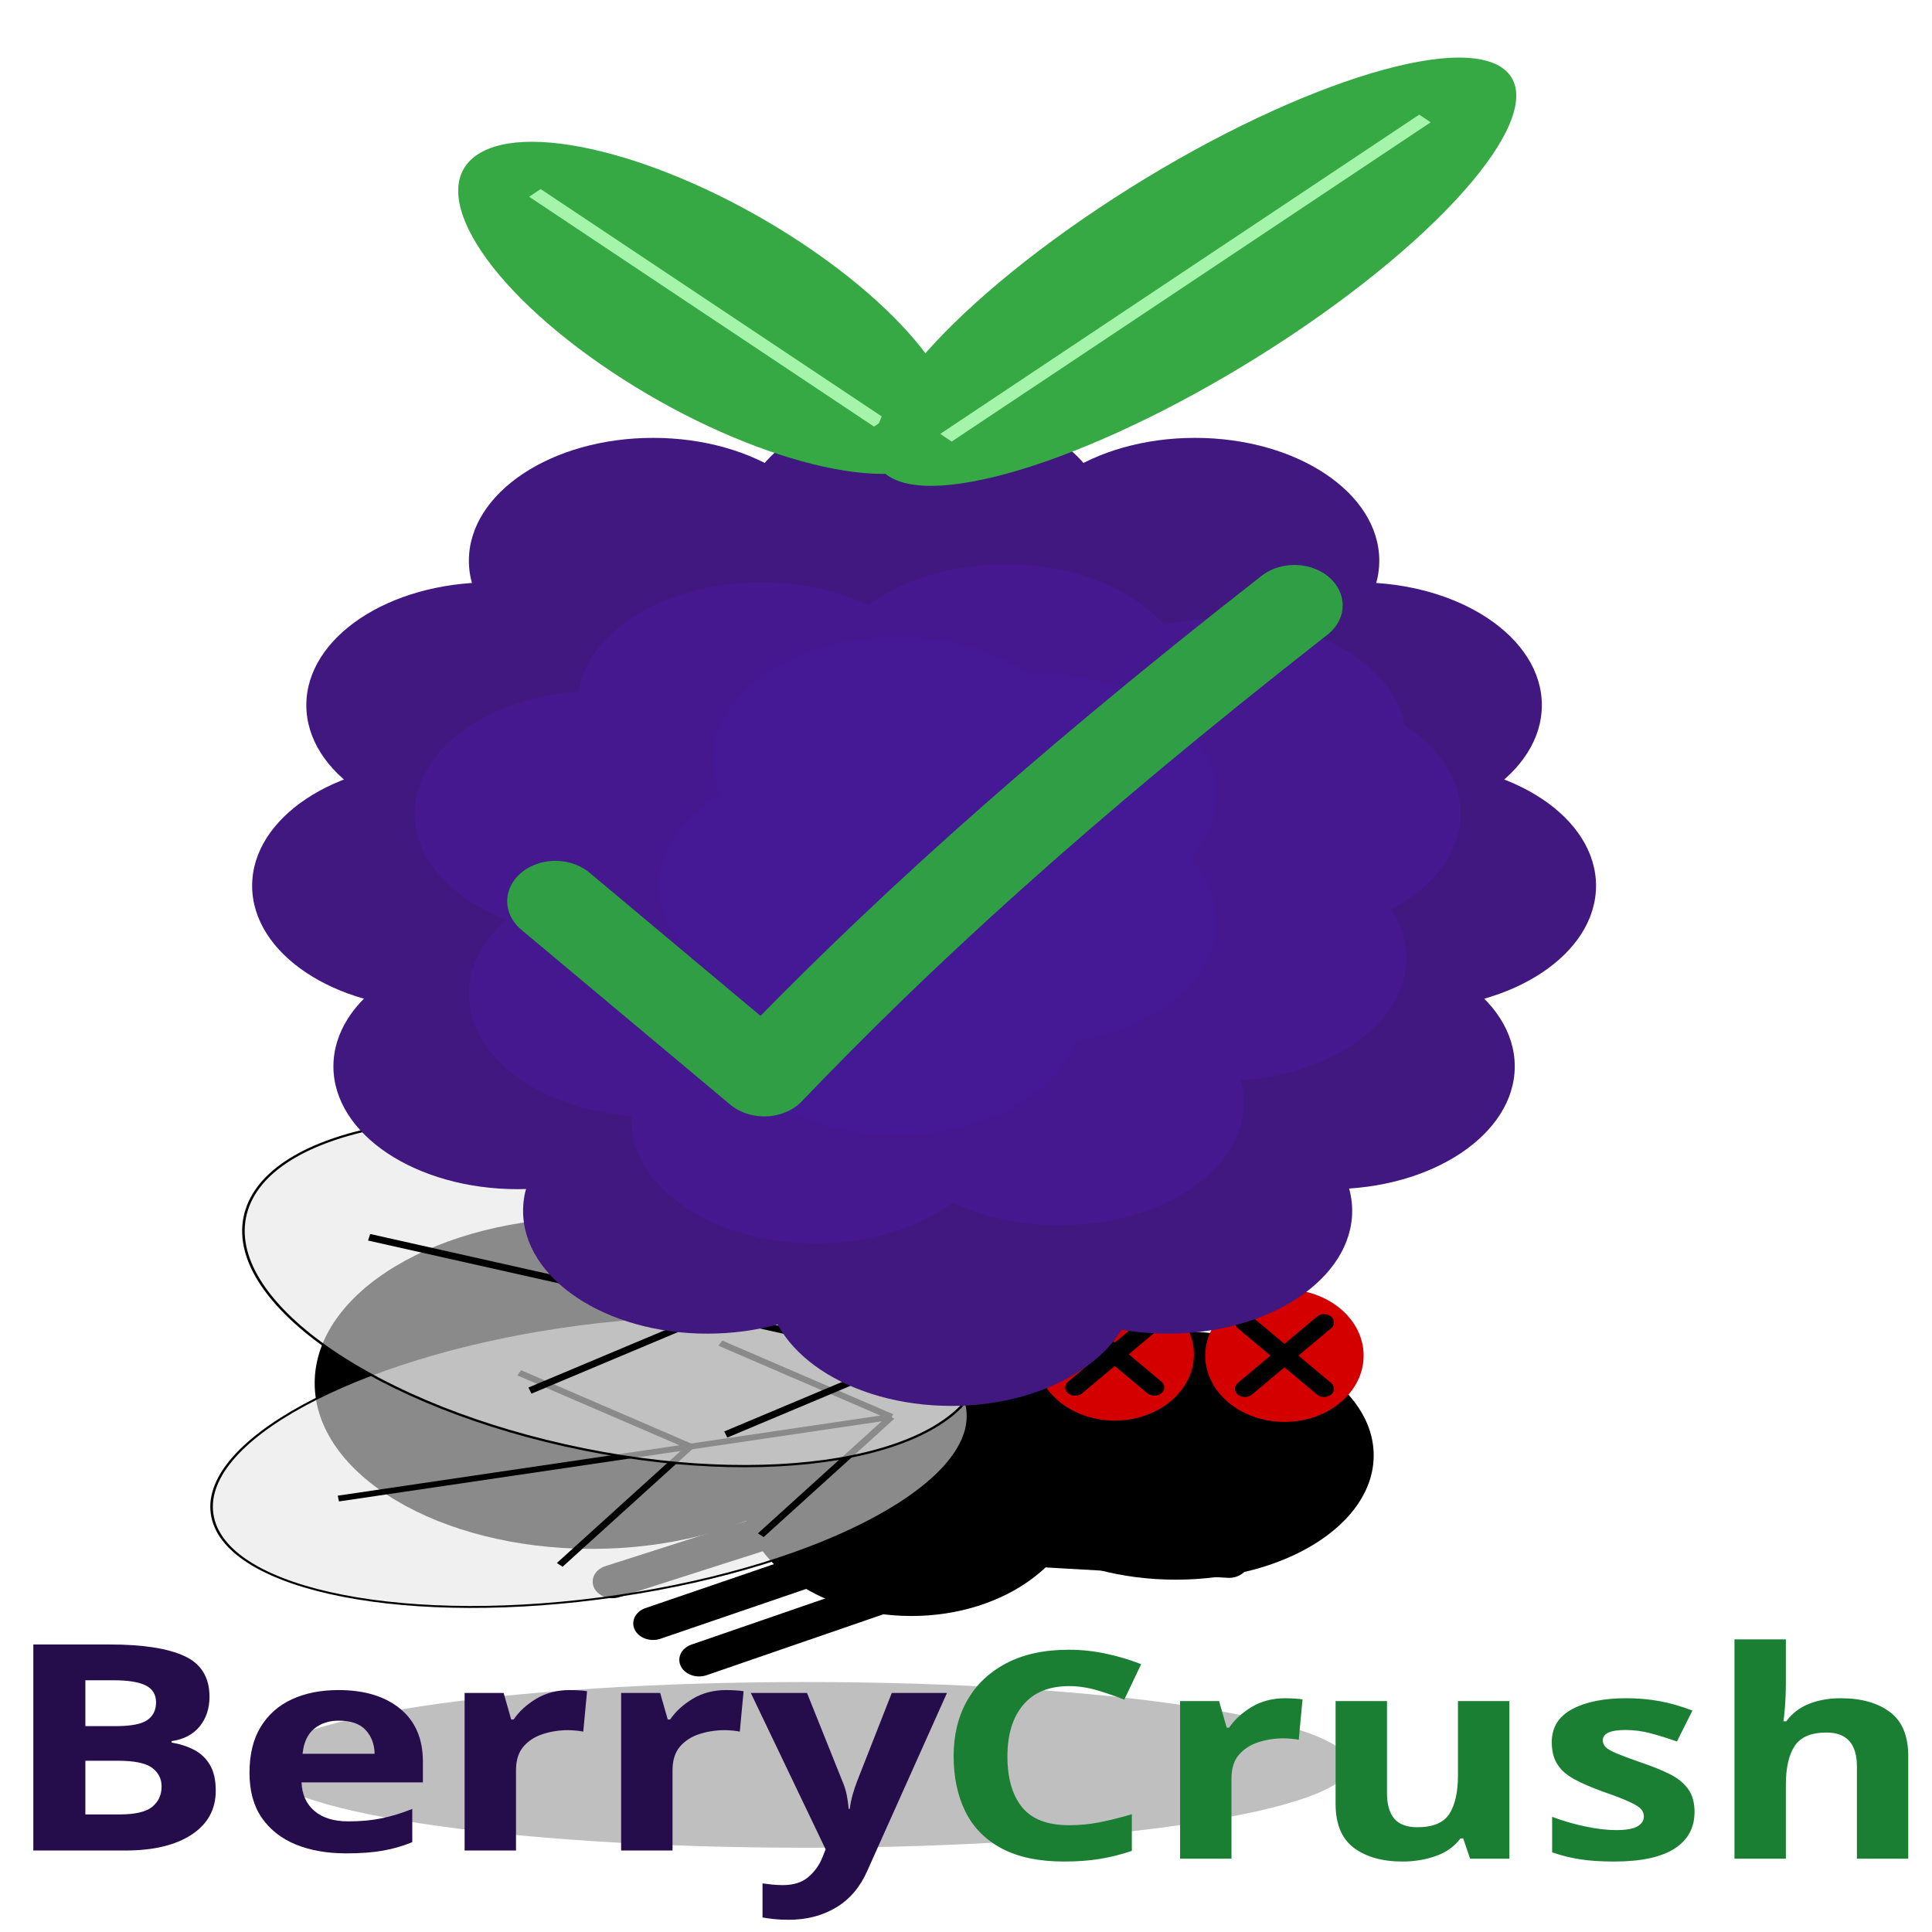
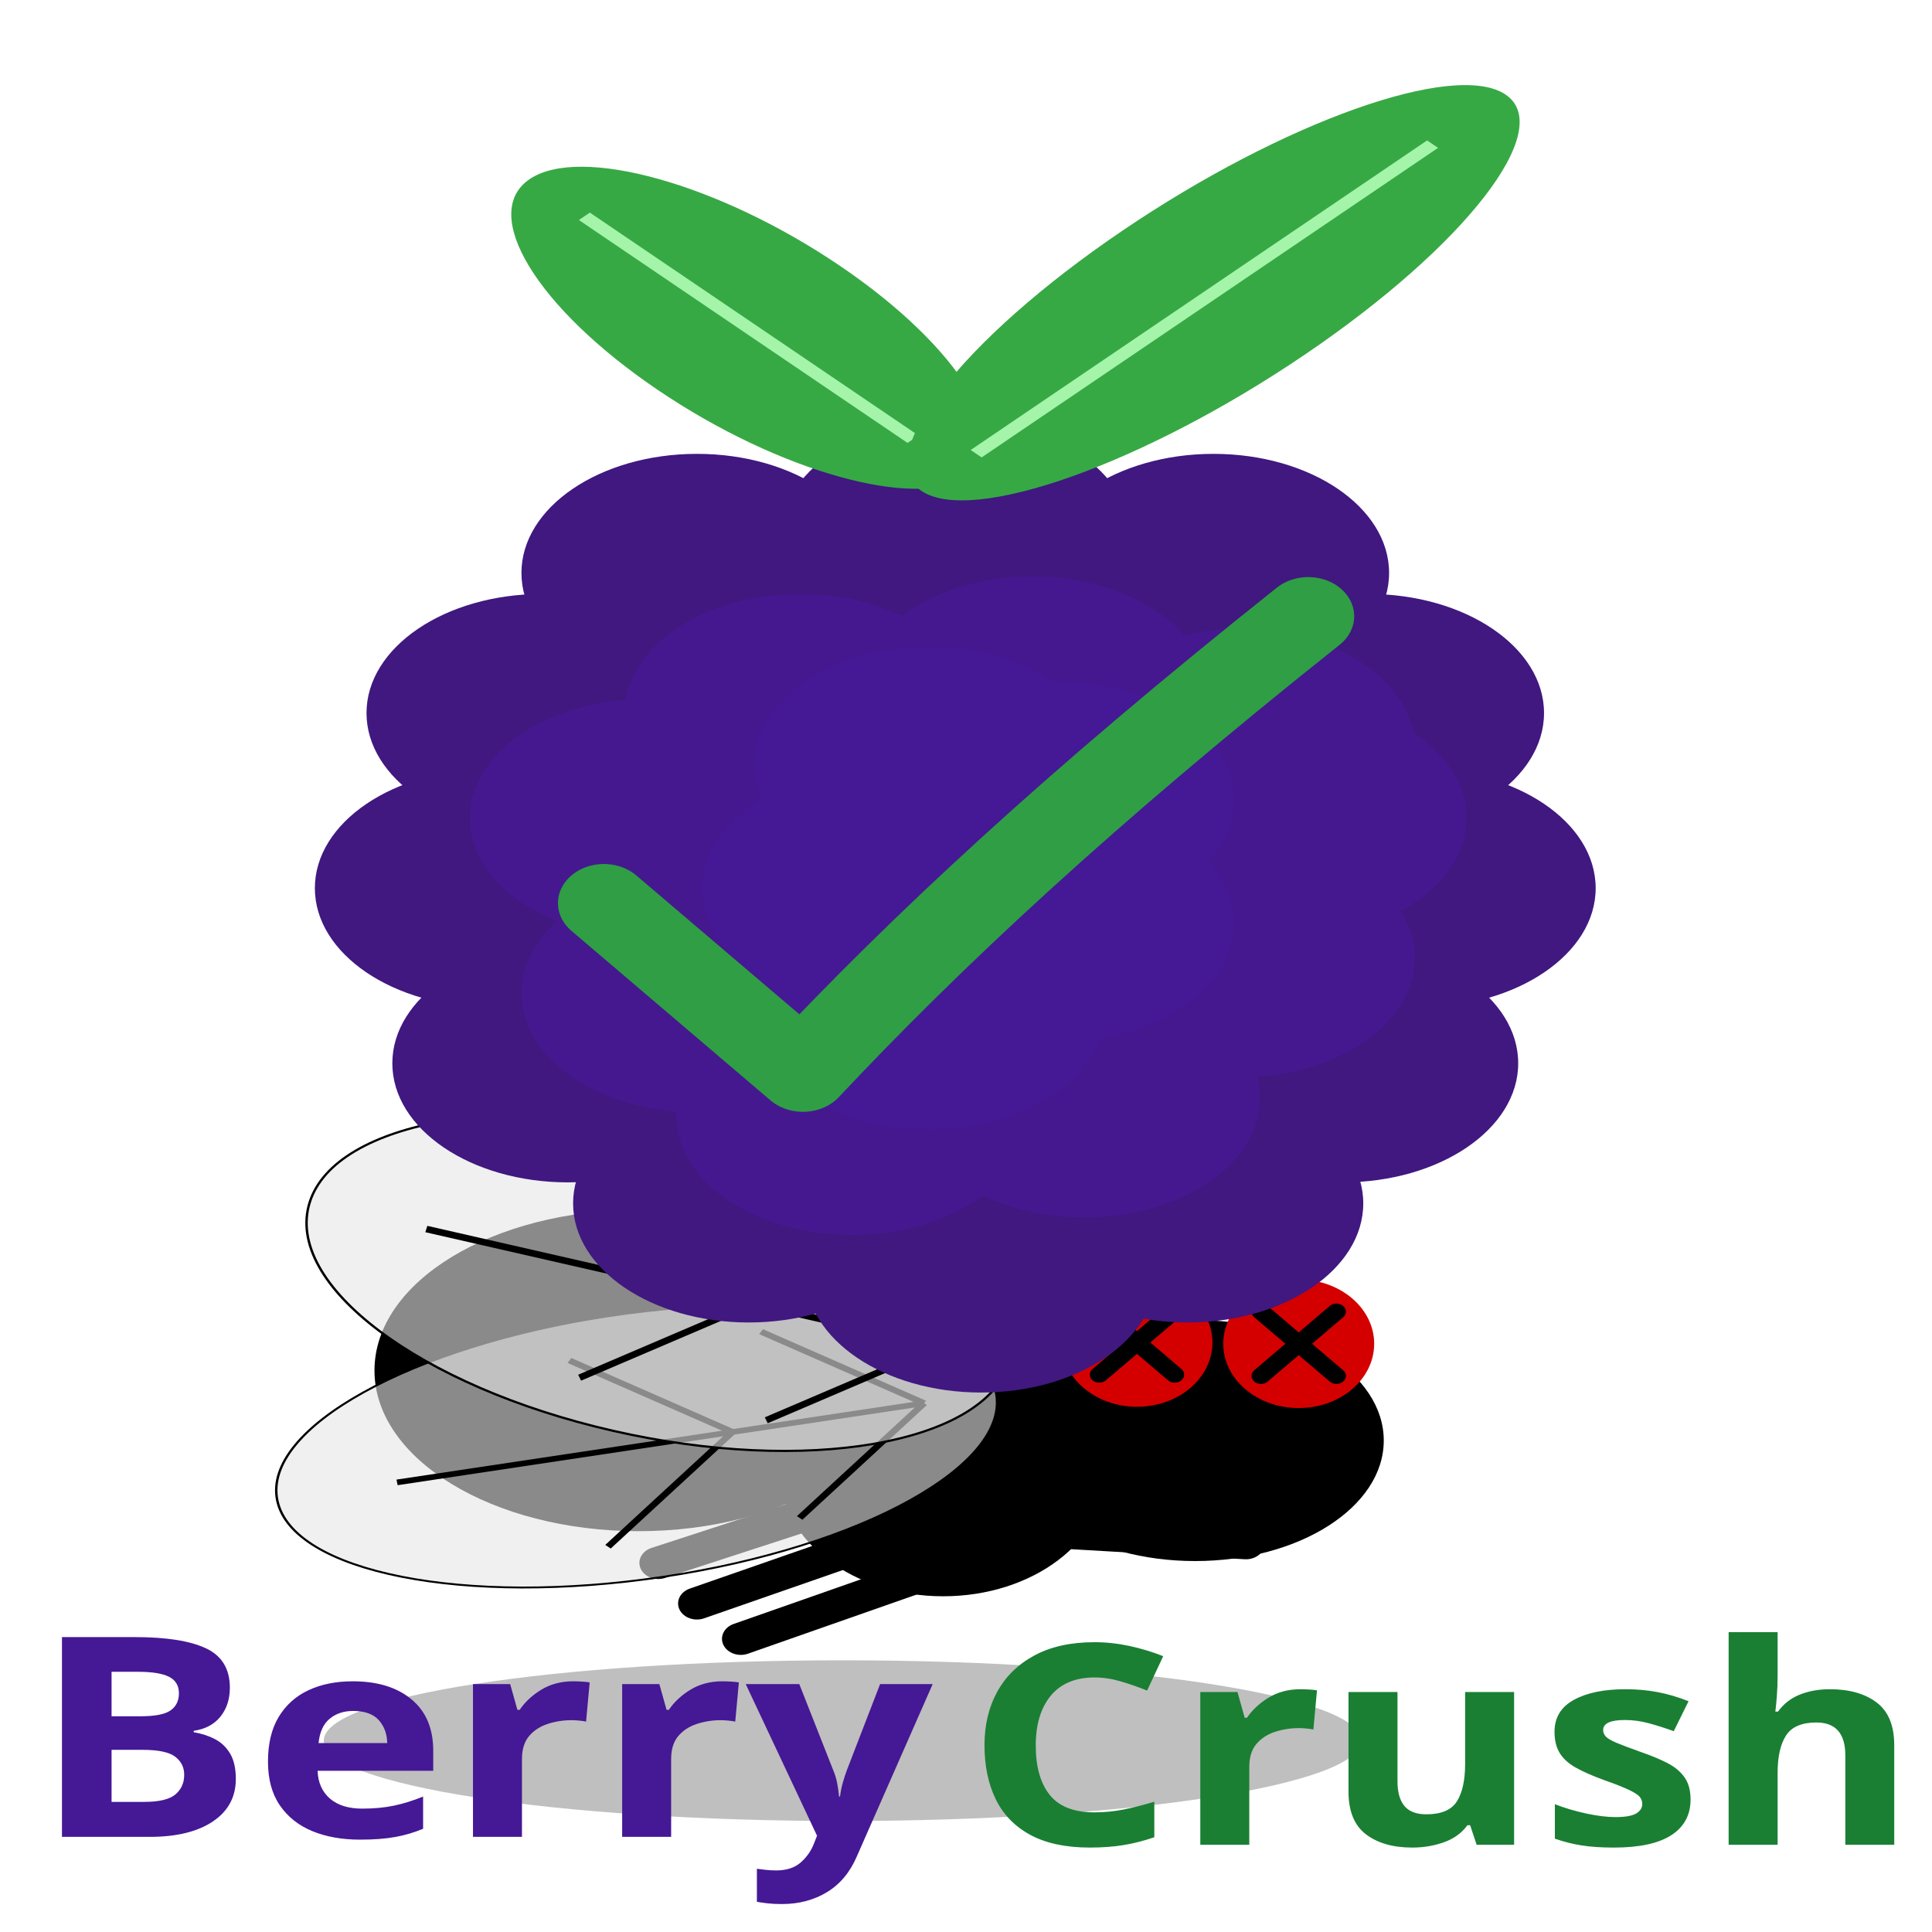
<svg xmlns="http://www.w3.org/2000/svg" version="1.1" width="256" height="256" viewBox="0 0 256 256" xml:space="preserve">
-   <defs>
-   </defs>
-   <g transform="matrix(0.7223 0 0 0.71 128 128.1327)">
+   <g transform="matrix(0.9568 0 0 0.9735 129 129)">
    <g style="">
-       <g transform="matrix(1.8158 0 0 1.5463 -33.9806 90.8188)">
-         <g style="">
-           <g transform="matrix(1 0 0 1 2.5339 37.5656)">
-             <ellipse style="stroke: none; stroke-width: 1; stroke-dasharray: none; stroke-linecap: butt; stroke-dashoffset: 0; stroke-linejoin: miter; stroke-miterlimit: 4; fill: rgb(0,0,0); fill-opacity: 0.25; fill-rule: nonzero; opacity: 1;" cx="0" cy="0" rx="55" ry="10" />
-           </g>
-           <g transform="matrix(1 0 0 1 -19.0881 -8.5054)">
-             <ellipse style="stroke: none; stroke-width: 1; stroke-dasharray: none; stroke-linecap: butt; stroke-dashoffset: 0; stroke-linejoin: miter; stroke-miterlimit: 4; fill: rgb(0,0,0); fill-rule: nonzero; opacity: 1;" cx="0" cy="0" rx="28" ry="20" />
-           </g>
-           <g transform="matrix(1 0 0 1 13.1989 4.1986)">
-             <ellipse style="stroke: none; stroke-width: 1; stroke-dasharray: none; stroke-linecap: butt; stroke-dashoffset: 0; stroke-linejoin: miter; stroke-miterlimit: 4; fill: rgb(0,0,0); fill-rule: nonzero; opacity: 1;" cx="0" cy="0" rx="17.26" ry="15.397" />
-           </g>
-           <g transform="matrix(1 0 0 1 39.9019 0.2116)">
-             <ellipse style="stroke: none; stroke-width: 1; stroke-dasharray: none; stroke-linecap: butt; stroke-dashoffset: 0; stroke-linejoin: miter; stroke-miterlimit: 4; fill: rgb(0,0,0); fill-rule: nonzero; opacity: 1;" cx="0" cy="0" rx="20" ry="15" />
-           </g>
-           <g transform="matrix(1 0 0 1 33.7416 -11.9899)">
-             <circle style="stroke: none; stroke-width: 1; stroke-dasharray: none; stroke-linecap: butt; stroke-dashoffset: 0; stroke-linejoin: miter; stroke-miterlimit: 4; fill: rgb(212,0,0); fill-rule: nonzero; opacity: 1;" cx="0" cy="0" r="8" />
-           </g>
-           <g transform="matrix(1 0 0 1 33.7416 -11.9899)">
-             <line style="stroke: rgb(0,0,0); stroke-width: 2; stroke-dasharray: none; stroke-linecap: round; stroke-dashoffset: 0; stroke-linejoin: miter; stroke-miterlimit: 4; fill: rgb(0,0,0); fill-rule: nonzero; opacity: 1;" x1="-4" y1="-4" x2="4" y2="4" />
-           </g>
-           <g transform="matrix(1 0 0 1 33.7416 -11.9899)">
-             <line style="stroke: rgb(0,0,0); stroke-width: 2; stroke-dasharray: none; stroke-linecap: round; stroke-dashoffset: 0; stroke-linejoin: miter; stroke-miterlimit: 4; fill: rgb(0,0,0); fill-rule: nonzero; opacity: 1;" x1="4" y1="-4" x2="-4" y2="4" />
-           </g>
-           <g transform="matrix(1 0 0 1 50.8856 -11.8322)">
-             <circle style="stroke: none; stroke-width: 1; stroke-dasharray: none; stroke-linecap: butt; stroke-dashoffset: 0; stroke-linejoin: miter; stroke-miterlimit: 4; fill: rgb(212,0,0); fill-rule: nonzero; opacity: 1;" cx="0" cy="0" r="8" />
-           </g>
-           <g transform="matrix(1 0 0 1 50.8856 -11.8322)">
-             <line style="stroke: rgb(0,0,0); stroke-width: 2; stroke-dasharray: none; stroke-linecap: round; stroke-dashoffset: 0; stroke-linejoin: miter; stroke-miterlimit: 4; fill: rgb(0,0,0); fill-rule: nonzero; opacity: 1;" x1="-4" y1="-4" x2="4" y2="4" />
-           </g>
-           <g transform="matrix(1 0 0 1 50.8856 -11.8322)">
-             <line style="stroke: rgb(0,0,0); stroke-width: 2; stroke-dasharray: none; stroke-linecap: round; stroke-dashoffset: 0; stroke-linejoin: miter; stroke-miterlimit: 4; fill: rgb(0,0,0); fill-rule: nonzero; opacity: 1;" x1="4" y1="-4" x2="-4" y2="4" />
-           </g>
-           <g transform="matrix(1 0 0 1 32.3114 6.4131)">
-             <line style="stroke: rgb(0,0,0); stroke-width: 4; stroke-dasharray: none; stroke-linecap: round; stroke-dashoffset: 0; stroke-linejoin: miter; stroke-miterlimit: 4; fill: rgb(0,0,0); fill-rule: nonzero; opacity: 1;" x1="12.846" y1="0.871" x2="-12.846" y2="-0.871" />
-           </g>
-           <g transform="matrix(1 0 0 1 35.1569 0.7611)">
-             <line style="stroke: rgb(0,0,0); stroke-width: 4; stroke-dasharray: none; stroke-linecap: round; stroke-dashoffset: 0; stroke-linejoin: miter; stroke-miterlimit: 4; fill: rgb(0,0,0); fill-rule: nonzero; opacity: 1;" x1="-8.41" y1="-0.4" x2="8.41" y2="0.4" />
-           </g>
-           <g transform="matrix(1 0 0 1 -9.4471 12.5556)">
-             <line style="stroke: rgb(0,0,0); stroke-width: 4; stroke-dasharray: none; stroke-linecap: round; stroke-dashoffset: 0; stroke-linejoin: miter; stroke-miterlimit: 4; fill: rgb(0,0,0); fill-rule: nonzero; opacity: 1;" x1="-7.557" y1="2.889" x2="7.557" y2="-2.889" />
-           </g>
-           <g transform="matrix(1 0 0 1 -3.5216 16.6551)">
-             <line style="stroke: rgb(0,0,0); stroke-width: 4; stroke-dasharray: none; stroke-linecap: round; stroke-dashoffset: 0; stroke-linejoin: miter; stroke-miterlimit: 4; fill: rgb(0,0,0); fill-rule: nonzero; opacity: 1;" x1="-9.382" y1="3.834" x2="9.382" y2="-3.834" />
-           </g>
-           <g transform="matrix(1 0 0 1 1.3279 20.9461)">
-             <line style="stroke: rgb(0,0,0); stroke-width: 4; stroke-dasharray: none; stroke-linecap: round; stroke-dashoffset: 0; stroke-linejoin: miter; stroke-miterlimit: 4; fill: rgb(0,0,0); fill-rule: nonzero; opacity: 1;" x1="-9.578" y1="3.944" x2="9.578" y2="-3.944" />
-           </g>
-           <g transform="matrix(1 0 0 1 35.7164 12.3401)">
-             <line style="stroke: rgb(0,0,0); stroke-width: 4; stroke-dasharray: none; stroke-linecap: round; stroke-dashoffset: 0; stroke-linejoin: miter; stroke-miterlimit: 4; fill: rgb(0,0,0); fill-rule: nonzero; opacity: 1;" x1="9.576" y1="0.652" x2="-9.576" y2="-0.652" />
-           </g>
-           <g transform="matrix(0.254 -0.0448 0.0409 0.2318 -19.2958 0.9383)">
-             <ellipse style="stroke: rgb(0,0,0); stroke-width: 1; stroke-dasharray: none; stroke-linecap: butt; stroke-dashoffset: 0; stroke-linejoin: miter; stroke-miterlimit: 4; fill: rgb(230,230,230); fill-opacity: 0.6; fill-rule: nonzero; opacity: 1;" cx="0" cy="0" rx="150" ry="70" />
-           </g>
-           <g transform="matrix(0.254 -0.0448 0.0409 0.2318 -16.7565 0.4931)">
-             <line style="stroke: rgb(0,0,0); stroke-width: 3; stroke-dasharray: none; stroke-linecap: butt; stroke-dashoffset: 0; stroke-linejoin: miter; stroke-miterlimit: 4; fill: rgb(0,0,0); fill-rule: nonzero; opacity: 1;" x1="-110" y1="0" x2="110" y2="0" />
-           </g>
-           <g transform="matrix(0.254 -0.0448 0.0409 0.2318 -15.7362 6.2889)">
-             <line style="stroke: rgb(0,0,0); stroke-width: 3; stroke-dasharray: none; stroke-linecap: butt; stroke-dashoffset: 0; stroke-linejoin: miter; stroke-miterlimit: 4; fill: rgb(0,0,0); fill-rule: nonzero; opacity: 1;" x1="-30" y1="25" x2="30" y2="-25" />
-           </g>
-           <g transform="matrix(0.254 -0.0448 0.0409 0.2318 4.5808 2.7065)">
-             <line style="stroke: rgb(0,0,0); stroke-width: 3; stroke-dasharray: none; stroke-linecap: butt; stroke-dashoffset: 0; stroke-linejoin: miter; stroke-miterlimit: 4; fill: rgb(0,0,0); fill-rule: nonzero; opacity: 1;" x1="-30" y1="25" x2="30" y2="-25" />
-           </g>
-           <g transform="matrix(0.254 -0.0448 0.0409 0.2318 2.5366 -8.8865)">
-             <line style="stroke: rgb(0,0,0); stroke-width: 3; stroke-dasharray: none; stroke-linecap: butt; stroke-dashoffset: 0; stroke-linejoin: miter; stroke-miterlimit: 4; fill: rgb(0,0,0); fill-rule: nonzero; opacity: 1;" x1="-30" y1="-25" x2="30" y2="25" />
-           </g>
-           <g transform="matrix(0.254 -0.0448 0.0409 0.2318 -17.7803 -5.304)">
-             <line style="stroke: rgb(0,0,0); stroke-width: 3; stroke-dasharray: none; stroke-linecap: butt; stroke-dashoffset: 0; stroke-linejoin: miter; stroke-miterlimit: 4; fill: rgb(0,0,0); fill-rule: nonzero; opacity: 1;" x1="-30" y1="-25" x2="30" y2="25" />
-           </g>
-           <g transform="matrix(0.2473 0.0663 -0.0707 0.264 -16.8596 -19.4826)">
-             <ellipse style="stroke: rgb(0,0,0); stroke-width: 1; stroke-dasharray: none; stroke-linecap: butt; stroke-dashoffset: 0; stroke-linejoin: miter; stroke-miterlimit: 4; fill: rgb(230,230,230); fill-opacity: 0.6; fill-rule: nonzero; opacity: 1;" cx="0" cy="0" rx="150" ry="70" />
-           </g>
-           <g transform="matrix(0.2473 0.0663 -0.0707 0.264 -14.3861 -18.8203)">
-             <line style="stroke: rgb(0,0,0); stroke-width: 3; stroke-dasharray: none; stroke-linecap: butt; stroke-dashoffset: 0; stroke-linejoin: miter; stroke-miterlimit: 4; fill: rgb(0,0,0); fill-rule: nonzero; opacity: 1;" x1="-110" y1="0" x2="110" y2="0" />
-           </g>
-           <g transform="matrix(0.2473 0.0663 -0.0707 0.264 -16.1535 -12.2203)">
-             <line style="stroke: rgb(0,0,0); stroke-width: 3; stroke-dasharray: none; stroke-linecap: butt; stroke-dashoffset: 0; stroke-linejoin: miter; stroke-miterlimit: 4; fill: rgb(0,0,0); fill-rule: nonzero; opacity: 1;" x1="-30" y1="25" x2="30" y2="-25" />
-           </g>
-           <g transform="matrix(0.2473 0.0663 -0.0707 0.264 3.6297 -6.9194)">
-             <line style="stroke: rgb(0,0,0); stroke-width: 3; stroke-dasharray: none; stroke-linecap: butt; stroke-dashoffset: 0; stroke-linejoin: miter; stroke-miterlimit: 4; fill: rgb(0,0,0); fill-rule: nonzero; opacity: 1;" x1="-30" y1="25" x2="30" y2="-25" />
-           </g>
-           <g transform="matrix(0.2473 0.0663 -0.0707 0.264 7.1664 -20.1184)">
-             <line style="stroke: rgb(0,0,0); stroke-width: 3; stroke-dasharray: none; stroke-linecap: butt; stroke-dashoffset: 0; stroke-linejoin: miter; stroke-miterlimit: 4; fill: rgb(0,0,0); fill-rule: nonzero; opacity: 1;" x1="-30" y1="-25" x2="30" y2="25" />
-           </g>
-           <g transform="matrix(0.2473 0.0663 -0.0707 0.264 -12.6168 -25.4194)">
-             <line style="stroke: rgb(0,0,0); stroke-width: 3; stroke-dasharray: none; stroke-linecap: butt; stroke-dashoffset: 0; stroke-linejoin: miter; stroke-miterlimit: 4; fill: rgb(0,0,0); fill-rule: nonzero; opacity: 1;" x1="-30" y1="-25" x2="30" y2="25" />
-           </g>
-         </g>
+       <g transform="matrix(1.3064 0 0 1.0936 -18.1369 104.4123)">
+         <ellipse style="stroke: none; stroke-width: 1; stroke-dasharray: none; stroke-linecap: butt; stroke-dashoffset: 0; stroke-linejoin: miter; stroke-miterlimit: 4; fill: rgb(0,0,0); fill-opacity: 0.25; fill-rule: nonzero; opacity: 1;" cx="0" cy="0" rx="55" ry="10" />
      </g>
-       <g transform="matrix(0.9941 0 0 0.6741 -7.4641 -49.0195)">
-         <g style="">
-           <g transform="matrix(1 0 0 1 -50.2267 -39.7733)">
-             <circle style="stroke: none; stroke-width: 1; stroke-dasharray: none; stroke-linecap: butt; stroke-dashoffset: 0; stroke-linejoin: miter; stroke-miterlimit: 4; fill: rgb(64,24,128); fill-rule: nonzero; opacity: 1;" cx="0" cy="0" r="34" />
-           </g>
-           <g transform="matrix(1 0 0 1 -0.2267 -49.7733)">
-             <circle style="stroke: none; stroke-width: 1; stroke-dasharray: none; stroke-linecap: butt; stroke-dashoffset: 0; stroke-linejoin: miter; stroke-miterlimit: 4; fill: rgb(64,24,128); fill-rule: nonzero; opacity: 1;" cx="0" cy="0" r="34" />
-           </g>
-           <g transform="matrix(1 0 0 1 49.7733 -39.7733)">
-             <circle style="stroke: none; stroke-width: 1; stroke-dasharray: none; stroke-linecap: butt; stroke-dashoffset: 0; stroke-linejoin: miter; stroke-miterlimit: 4; fill: rgb(64,24,128); fill-rule: nonzero; opacity: 1;" cx="0" cy="0" r="34" />
-           </g>
-           <g transform="matrix(1 0 0 1 -80.2267 0.2267)">
-             <circle style="stroke: none; stroke-width: 1; stroke-dasharray: none; stroke-linecap: butt; stroke-dashoffset: 0; stroke-linejoin: miter; stroke-miterlimit: 4; fill: rgb(64,24,128); fill-rule: nonzero; opacity: 1;" cx="0" cy="0" r="34" />
-           </g>
-           <g transform="matrix(1 0 0 1 -90.2267 50.2267)">
-             <circle style="stroke: none; stroke-width: 1; stroke-dasharray: none; stroke-linecap: butt; stroke-dashoffset: 0; stroke-linejoin: miter; stroke-miterlimit: 4; fill: rgb(64,24,128); fill-rule: nonzero; opacity: 1;" cx="0" cy="0" r="34" />
-           </g>
-           <g transform="matrix(1 0 0 1 -75.2267 100.2267)">
-             <circle style="stroke: none; stroke-width: 1; stroke-dasharray: none; stroke-linecap: butt; stroke-dashoffset: 0; stroke-linejoin: miter; stroke-miterlimit: 4; fill: rgb(64,24,128); fill-rule: nonzero; opacity: 1;" cx="0" cy="0" r="34" />
-           </g>
-           <g transform="matrix(1 0 0 1 -40.2267 140.2267)">
-             <circle style="stroke: none; stroke-width: 1; stroke-dasharray: none; stroke-linecap: butt; stroke-dashoffset: 0; stroke-linejoin: miter; stroke-miterlimit: 4; fill: rgb(64,24,128); fill-rule: nonzero; opacity: 1;" cx="0" cy="0" r="34" />
-           </g>
-           <g transform="matrix(1 0 0 1 4.7733 160.2267)">
-             <circle style="stroke: none; stroke-width: 1; stroke-dasharray: none; stroke-linecap: butt; stroke-dashoffset: 0; stroke-linejoin: miter; stroke-miterlimit: 4; fill: rgb(64,24,128); fill-rule: nonzero; opacity: 1;" cx="0" cy="0" r="34" />
-           </g>
-           <g transform="matrix(1 0 0 1 44.7733 140.2267)">
-             <circle style="stroke: none; stroke-width: 1; stroke-dasharray: none; stroke-linecap: butt; stroke-dashoffset: 0; stroke-linejoin: miter; stroke-miterlimit: 4; fill: rgb(64,24,128); fill-rule: nonzero; opacity: 1;" cx="0" cy="0" r="34" />
-           </g>
-           <g transform="matrix(1 0 0 1 74.7733 100.2267)">
-             <circle style="stroke: none; stroke-width: 1; stroke-dasharray: none; stroke-linecap: butt; stroke-dashoffset: 0; stroke-linejoin: miter; stroke-miterlimit: 4; fill: rgb(64,24,128); fill-rule: nonzero; opacity: 1;" cx="0" cy="0" r="34" />
-           </g>
-           <g transform="matrix(1 0 0 1 89.7733 50.2267)">
-             <circle style="stroke: none; stroke-width: 1; stroke-dasharray: none; stroke-linecap: butt; stroke-dashoffset: 0; stroke-linejoin: miter; stroke-miterlimit: 4; fill: rgb(64,24,128); fill-rule: nonzero; opacity: 1;" cx="0" cy="0" r="34" />
-           </g>
-           <g transform="matrix(1 0 0 1 79.7733 0.2267)">
-             <circle style="stroke: none; stroke-width: 1; stroke-dasharray: none; stroke-linecap: butt; stroke-dashoffset: 0; stroke-linejoin: miter; stroke-miterlimit: 4; fill: rgb(64,24,128); fill-rule: nonzero; opacity: 1;" cx="0" cy="0" r="34" />
-           </g>
-           <g transform="matrix(1 0 0 1 -30.2267 0.2267)">
-             <circle style="stroke: none; stroke-width: 1; stroke-dasharray: none; stroke-linecap: butt; stroke-dashoffset: 0; stroke-linejoin: miter; stroke-miterlimit: 4; fill: rgb(69,24,144); fill-rule: nonzero; opacity: 1;" cx="0" cy="0" r="34" />
-           </g>
-           <g transform="matrix(1 0 0 1 14.7733 -4.7733)">
-             <circle style="stroke: none; stroke-width: 1; stroke-dasharray: none; stroke-linecap: butt; stroke-dashoffset: 0; stroke-linejoin: miter; stroke-miterlimit: 4; fill: rgb(69,24,144); fill-rule: nonzero; opacity: 1;" cx="0" cy="0" r="34" />
-           </g>
-           <g transform="matrix(1 0 0 1 54.7733 10.2267)">
-             <circle style="stroke: none; stroke-width: 1; stroke-dasharray: none; stroke-linecap: butt; stroke-dashoffset: 0; stroke-linejoin: miter; stroke-miterlimit: 4; fill: rgb(69,24,144); fill-rule: nonzero; opacity: 1;" cx="0" cy="0" r="34" />
-           </g>
-           <g transform="matrix(1 0 0 1 -60.2267 30.2267)">
-             <circle style="stroke: none; stroke-width: 1; stroke-dasharray: none; stroke-linecap: butt; stroke-dashoffset: 0; stroke-linejoin: miter; stroke-miterlimit: 4; fill: rgb(69,24,144); fill-rule: nonzero; opacity: 1;" cx="0" cy="0" r="34" />
-           </g>
-           <g transform="matrix(1 0 0 1 -50.2267 80.2267)">
-             <circle style="stroke: none; stroke-width: 1; stroke-dasharray: none; stroke-linecap: butt; stroke-dashoffset: 0; stroke-linejoin: miter; stroke-miterlimit: 4; fill: rgb(69,24,144); fill-rule: nonzero; opacity: 1;" cx="0" cy="0" r="34" />
-           </g>
-           <g transform="matrix(1 0 0 1 -20.2267 115.2267)">
-             <circle style="stroke: none; stroke-width: 1; stroke-dasharray: none; stroke-linecap: butt; stroke-dashoffset: 0; stroke-linejoin: miter; stroke-miterlimit: 4; fill: rgb(69,24,144); fill-rule: nonzero; opacity: 1;" cx="0" cy="0" r="34" />
-           </g>
-           <g transform="matrix(1 0 0 1 24.7733 110.2267)">
-             <circle style="stroke: none; stroke-width: 1; stroke-dasharray: none; stroke-linecap: butt; stroke-dashoffset: 0; stroke-linejoin: miter; stroke-miterlimit: 4; fill: rgb(69,24,144); fill-rule: nonzero; opacity: 1;" cx="0" cy="0" r="34" />
-           </g>
-           <g transform="matrix(1 0 0 1 54.7733 70.2267)">
-             <circle style="stroke: none; stroke-width: 1; stroke-dasharray: none; stroke-linecap: butt; stroke-dashoffset: 0; stroke-linejoin: miter; stroke-miterlimit: 4; fill: rgb(69,24,144); fill-rule: nonzero; opacity: 1;" cx="0" cy="0" r="34" />
-           </g>
-           <g transform="matrix(1 0 0 1 64.7733 30.2267)">
-             <circle style="stroke: none; stroke-width: 1; stroke-dasharray: none; stroke-linecap: butt; stroke-dashoffset: 0; stroke-linejoin: miter; stroke-miterlimit: 4; fill: rgb(69,24,144); fill-rule: nonzero; opacity: 1;" cx="0" cy="0" r="34" />
-           </g>
-           <g transform="matrix(1 0 0 1 -15.2267 50.2267)">
-             <circle style="stroke: none; stroke-width: 1; stroke-dasharray: none; stroke-linecap: butt; stroke-dashoffset: 0; stroke-linejoin: miter; stroke-miterlimit: 4; fill: rgb(69,24,149); fill-rule: nonzero; opacity: 1;" cx="0" cy="0" r="34" />
-           </g>
-           <g transform="matrix(1 0 0 1 -5.2267 85.2267)">
-             <circle style="stroke: none; stroke-width: 1; stroke-dasharray: none; stroke-linecap: butt; stroke-dashoffset: 0; stroke-linejoin: miter; stroke-miterlimit: 4; fill: rgb(69,24,149); fill-rule: nonzero; opacity: 1;" cx="0" cy="0" r="34" />
-           </g>
-           <g transform="matrix(1 0 0 1 19.7733 60.2267)">
-             <circle style="stroke: none; stroke-width: 1; stroke-dasharray: none; stroke-linecap: butt; stroke-dashoffset: 0; stroke-linejoin: miter; stroke-miterlimit: 4; fill: rgb(69,24,149); fill-rule: nonzero; opacity: 1;" cx="0" cy="0" r="34" />
-           </g>
-           <g transform="matrix(1 0 0 1 19.7733 25.2267)">
-             <circle style="stroke: none; stroke-width: 1; stroke-dasharray: none; stroke-linecap: butt; stroke-dashoffset: 0; stroke-linejoin: miter; stroke-miterlimit: 4; fill: rgb(69,24,149); fill-rule: nonzero; opacity: 1;" cx="0" cy="0" r="34" />
-           </g>
-           <g transform="matrix(1 0 0 1 -5.2267 15.2267)">
-             <circle style="stroke: none; stroke-width: 1; stroke-dasharray: none; stroke-linecap: butt; stroke-dashoffset: 0; stroke-linejoin: miter; stroke-miterlimit: 4; fill: rgb(69,24,149); fill-rule: nonzero; opacity: 1;" cx="0" cy="0" r="34" />
-           </g>
-           <g transform="matrix(0.7071 0.7071 -0.7071 0.7071 -40.2267 -109.7733)">
-             <ellipse style="stroke: none; stroke-width: 1; stroke-dasharray: none; stroke-linecap: butt; stroke-dashoffset: 0; stroke-linejoin: miter; stroke-miterlimit: 4; fill: rgb(55,169,68); fill-rule: nonzero; opacity: 1;" cx="0" cy="0" rx="60" ry="25" />
-           </g>
-           <g transform="matrix(0.7071 0.7071 -0.7071 0.7071 -40.2267 -109.7734)">
-             <line style="stroke: rgb(164,244,170); stroke-width: 3; stroke-dasharray: none; stroke-linecap: butt; stroke-dashoffset: 0; stroke-linejoin: miter; stroke-miterlimit: 4; fill: rgb(0,0,0); fill-rule: nonzero; opacity: 1;" x1="-45" y1="0" x2="45" y2="0" />
-           </g>
-           <g transform="matrix(0.7071 -0.7071 0.7071 0.7071 49.7733 -119.7734)">
-             <ellipse style="stroke: none; stroke-width: 1; stroke-dasharray: none; stroke-linecap: butt; stroke-dashoffset: 0; stroke-linejoin: miter; stroke-miterlimit: 4; fill: rgb(55,169,68); fill-rule: nonzero; opacity: 1;" cx="0" cy="0" rx="80" ry="25" />
-           </g>
-           <g transform="matrix(0.7071 -0.7071 0.7071 0.7071 48.0056 -118.0056)">
-             <line style="stroke: rgb(164,244,170); stroke-width: 3; stroke-dasharray: none; stroke-linecap: butt; stroke-dashoffset: 0; stroke-linejoin: miter; stroke-miterlimit: 4; fill: rgb(0,0,0); fill-rule: nonzero; opacity: 1;" x1="-62.5" y1="0" x2="62.5" y2="0" />
-           </g>
-         </g>
+       <g transform="matrix(1.3064 0 0 1.0936 -46.3845 54.0298)">
+         <ellipse style="stroke: none; stroke-width: 1; stroke-dasharray: none; stroke-linecap: butt; stroke-dashoffset: 0; stroke-linejoin: miter; stroke-miterlimit: 4; fill: rgb(0,0,0); fill-rule: nonzero; opacity: 1;" cx="0" cy="0" rx="28" ry="20" />
      </g>
-       <g transform="matrix(0.8547 0 0 0.7278 -94.1635 147.9661)" style="">
-         <text xml:space="preserve" font-family="sans-serif" font-size="74" font-style="normal" font-weight="bold" style="stroke: none; stroke-width: 1; stroke-dasharray: none; stroke-linecap: butt; stroke-dashoffset: 0; stroke-linejoin: miter; stroke-miterlimit: 4; fill: rgb(37,12,75); fill-rule: nonzero; opacity: 1; white-space: pre;">
+       <g transform="matrix(1.3064 0 0 1.0936 -4.2039 67.9227)">
+         <ellipse style="stroke: none; stroke-width: 1; stroke-dasharray: none; stroke-linecap: butt; stroke-dashoffset: 0; stroke-linejoin: miter; stroke-miterlimit: 4; fill: rgb(0,0,0); fill-rule: nonzero; opacity: 1;" cx="0" cy="0" rx="17.26" ry="15.397" />
+       </g>
+       <g transform="matrix(1.3064 0 0 1.0936 30.6817 63.5625)">
+         <ellipse style="stroke: none; stroke-width: 1; stroke-dasharray: none; stroke-linecap: butt; stroke-dashoffset: 0; stroke-linejoin: miter; stroke-miterlimit: 4; fill: rgb(0,0,0); fill-rule: nonzero; opacity: 1;" cx="0" cy="0" rx="20" ry="15" />
+       </g>
+       <g transform="matrix(1.3064 0 0 1.0936 22.6337 50.2192)">
+         <circle style="stroke: none; stroke-width: 1; stroke-dasharray: none; stroke-linecap: butt; stroke-dashoffset: 0; stroke-linejoin: miter; stroke-miterlimit: 4; fill: rgb(212,0,0); fill-rule: nonzero; opacity: 1;" cx="0" cy="0" r="8" />
+       </g>
+       <g transform="matrix(1.3064 0 0 1.0936 22.6337 50.2192)">
+         <line style="stroke: rgb(0,0,0); stroke-width: 2; stroke-dasharray: none; stroke-linecap: round; stroke-dashoffset: 0; stroke-linejoin: miter; stroke-miterlimit: 4; fill: rgb(0,0,0); fill-rule: nonzero; opacity: 1;" x1="-4" y1="-4" x2="4" y2="4" />
+       </g>
+       <g transform="matrix(1.3064 0 0 1.0936 22.6337 50.2192)">
+         <line style="stroke: rgb(0,0,0); stroke-width: 2; stroke-dasharray: none; stroke-linecap: round; stroke-dashoffset: 0; stroke-linejoin: miter; stroke-miterlimit: 4; fill: rgb(0,0,0); fill-rule: nonzero; opacity: 1;" x1="4" y1="-4" x2="-4" y2="4" />
+       </g>
+       <g transform="matrix(1.3064 0 0 1.0936 45.0311 50.3916)">
+         <circle style="stroke: none; stroke-width: 1; stroke-dasharray: none; stroke-linecap: butt; stroke-dashoffset: 0; stroke-linejoin: miter; stroke-miterlimit: 4; fill: rgb(212,0,0); fill-rule: nonzero; opacity: 1;" cx="0" cy="0" r="8" />
+       </g>
+       <g transform="matrix(1.3064 0 0 1.0936 45.0311 50.3916)">
+         <line style="stroke: rgb(0,0,0); stroke-width: 2; stroke-dasharray: none; stroke-linecap: round; stroke-dashoffset: 0; stroke-linejoin: miter; stroke-miterlimit: 4; fill: rgb(0,0,0); fill-rule: nonzero; opacity: 1;" x1="-4" y1="-4" x2="4" y2="4" />
+       </g>
+       <g transform="matrix(1.3064 0 0 1.0936 45.0311 50.3916)">
+         <line style="stroke: rgb(0,0,0); stroke-width: 2; stroke-dasharray: none; stroke-linecap: round; stroke-dashoffset: 0; stroke-linejoin: miter; stroke-miterlimit: 4; fill: rgb(0,0,0); fill-rule: nonzero; opacity: 1;" x1="4" y1="-4" x2="-4" y2="4" />
+       </g>
+       <g transform="matrix(1.3064 0 0 1.0936 20.7653 70.3444)">
+         <line style="stroke: rgb(0,0,0); stroke-width: 4; stroke-dasharray: none; stroke-linecap: round; stroke-dashoffset: 0; stroke-linejoin: miter; stroke-miterlimit: 4; fill: rgb(0,0,0); fill-rule: nonzero; opacity: 1;" x1="12.846" y1="0.871" x2="-12.846" y2="-0.871" />
+       </g>
+       <g transform="matrix(1.3064 0 0 1.0936 24.4827 64.1635)">
+         <line style="stroke: rgb(0,0,0); stroke-width: 4; stroke-dasharray: none; stroke-linecap: round; stroke-dashoffset: 0; stroke-linejoin: miter; stroke-miterlimit: 4; fill: rgb(0,0,0); fill-rule: nonzero; opacity: 1;" x1="-8.41" y1="-0.4" x2="8.41" y2="0.4" />
+       </g>
+       <g transform="matrix(1.3064 0 0 1.0936 -33.7893 77.0617)">
+         <line style="stroke: rgb(0,0,0); stroke-width: 4; stroke-dasharray: none; stroke-linecap: round; stroke-dashoffset: 0; stroke-linejoin: miter; stroke-miterlimit: 4; fill: rgb(0,0,0); fill-rule: nonzero; opacity: 1;" x1="-7.557" y1="2.889" x2="7.557" y2="-2.889" />
+       </g>
+       <g transform="matrix(1.3064 0 0 1.0936 -26.048 81.5449)">
+         <line style="stroke: rgb(0,0,0); stroke-width: 4; stroke-dasharray: none; stroke-linecap: round; stroke-dashoffset: 0; stroke-linejoin: miter; stroke-miterlimit: 4; fill: rgb(0,0,0); fill-rule: nonzero; opacity: 1;" x1="-9.382" y1="3.834" x2="9.382" y2="-3.834" />
+       </g>
+       <g transform="matrix(1.3064 0 0 1.0936 -19.7125 86.2375)">
+         <line style="stroke: rgb(0,0,0); stroke-width: 4; stroke-dasharray: none; stroke-linecap: round; stroke-dashoffset: 0; stroke-linejoin: miter; stroke-miterlimit: 4; fill: rgb(0,0,0); fill-rule: nonzero; opacity: 1;" x1="-9.578" y1="3.944" x2="9.578" y2="-3.944" />
+       </g>
+       <g transform="matrix(1.3064 0 0 1.0936 25.2137 76.8261)">
+         <line style="stroke: rgb(0,0,0); stroke-width: 4; stroke-dasharray: none; stroke-linecap: round; stroke-dashoffset: 0; stroke-linejoin: miter; stroke-miterlimit: 4; fill: rgb(0,0,0); fill-rule: nonzero; opacity: 1;" x1="9.576" y1="0.652" x2="-9.576" y2="-0.652" />
+       </g>
+       <g transform="matrix(0.3318 -0.049 0.0534 0.2535 -46.6559 64.3572)">
+         <ellipse style="stroke: rgb(0,0,0); stroke-width: 1; stroke-dasharray: none; stroke-linecap: butt; stroke-dashoffset: 0; stroke-linejoin: miter; stroke-miterlimit: 4; fill: rgb(230,230,230); fill-opacity: 0.6; fill-rule: nonzero; opacity: 1;" cx="0" cy="0" rx="150" ry="70" />
+       </g>
+       <g transform="matrix(0.3318 -0.049 0.0534 0.2535 -43.3385 63.8704)">
+         <line style="stroke: rgb(0,0,0); stroke-width: 3; stroke-dasharray: none; stroke-linecap: butt; stroke-dashoffset: 0; stroke-linejoin: miter; stroke-miterlimit: 4; fill: rgb(0,0,0); fill-rule: nonzero; opacity: 1;" x1="-110" y1="0" x2="110" y2="0" />
+       </g>
+       <g transform="matrix(0.3318 -0.049 0.0534 0.2535 -42.0055 70.2086)">
+         <line style="stroke: rgb(0,0,0); stroke-width: 3; stroke-dasharray: none; stroke-linecap: butt; stroke-dashoffset: 0; stroke-linejoin: miter; stroke-miterlimit: 4; fill: rgb(0,0,0); fill-rule: nonzero; opacity: 1;" x1="-30" y1="25" x2="30" y2="-25" />
+       </g>
+       <g transform="matrix(0.3318 -0.049 0.0534 0.2535 -15.4628 66.2909)">
+         <line style="stroke: rgb(0,0,0); stroke-width: 3; stroke-dasharray: none; stroke-linecap: butt; stroke-dashoffset: 0; stroke-linejoin: miter; stroke-miterlimit: 4; fill: rgb(0,0,0); fill-rule: nonzero; opacity: 1;" x1="-30" y1="25" x2="30" y2="-25" />
+       </g>
+       <g transform="matrix(0.3318 -0.049 0.0534 0.2535 -18.1334 53.613)">
+         <line style="stroke: rgb(0,0,0); stroke-width: 3; stroke-dasharray: none; stroke-linecap: butt; stroke-dashoffset: 0; stroke-linejoin: miter; stroke-miterlimit: 4; fill: rgb(0,0,0); fill-rule: nonzero; opacity: 1;" x1="-30" y1="-25" x2="30" y2="25" />
+       </g>
+       <g transform="matrix(0.3318 -0.049 0.0534 0.2535 -44.676 57.5308)">
+         <line style="stroke: rgb(0,0,0); stroke-width: 3; stroke-dasharray: none; stroke-linecap: butt; stroke-dashoffset: 0; stroke-linejoin: miter; stroke-miterlimit: 4; fill: rgb(0,0,0); fill-rule: nonzero; opacity: 1;" x1="-30" y1="-25" x2="30" y2="25" />
+       </g>
+       <g transform="matrix(0.3231 0.0725 -0.0924 0.2887 -43.4732 42.0253)">
+         <ellipse style="stroke: rgb(0,0,0); stroke-width: 1; stroke-dasharray: none; stroke-linecap: butt; stroke-dashoffset: 0; stroke-linejoin: miter; stroke-miterlimit: 4; fill: rgb(230,230,230); fill-opacity: 0.6; fill-rule: nonzero; opacity: 1;" cx="0" cy="0" rx="150" ry="70" />
+       </g>
+       <g transform="matrix(0.3231 0.0725 -0.0924 0.2887 -40.2417 42.7495)">
+         <line style="stroke: rgb(0,0,0); stroke-width: 3; stroke-dasharray: none; stroke-linecap: butt; stroke-dashoffset: 0; stroke-linejoin: miter; stroke-miterlimit: 4; fill: rgb(0,0,0); fill-rule: nonzero; opacity: 1;" x1="-110" y1="0" x2="110" y2="0" />
+       </g>
+       <g transform="matrix(0.3231 0.0725 -0.0924 0.2887 -42.5507 49.9672)">
+         <line style="stroke: rgb(0,0,0); stroke-width: 3; stroke-dasharray: none; stroke-linecap: butt; stroke-dashoffset: 0; stroke-linejoin: miter; stroke-miterlimit: 4; fill: rgb(0,0,0); fill-rule: nonzero; opacity: 1;" x1="-30" y1="25" x2="30" y2="-25" />
+       </g>
+       <g transform="matrix(0.3231 0.0725 -0.0924 0.2887 -16.7053 55.7642)">
+         <line style="stroke: rgb(0,0,0); stroke-width: 3; stroke-dasharray: none; stroke-linecap: butt; stroke-dashoffset: 0; stroke-linejoin: miter; stroke-miterlimit: 4; fill: rgb(0,0,0); fill-rule: nonzero; opacity: 1;" x1="-30" y1="25" x2="30" y2="-25" />
+       </g>
+       <g transform="matrix(0.3231 0.0725 -0.0924 0.2887 -12.0849 41.33)">
+         <line style="stroke: rgb(0,0,0); stroke-width: 3; stroke-dasharray: none; stroke-linecap: butt; stroke-dashoffset: 0; stroke-linejoin: miter; stroke-miterlimit: 4; fill: rgb(0,0,0); fill-rule: nonzero; opacity: 1;" x1="-30" y1="-25" x2="30" y2="25" />
+       </g>
+       <g transform="matrix(0.3231 0.0725 -0.0924 0.2887 -37.9302 35.5329)">
+         <line style="stroke: rgb(0,0,0); stroke-width: 3; stroke-dasharray: none; stroke-linecap: butt; stroke-dashoffset: 0; stroke-linejoin: miter; stroke-miterlimit: 4; fill: rgb(0,0,0); fill-rule: nonzero; opacity: 1;" x1="-30" y1="-25" x2="30" y2="25" />
+       </g>
+       <g transform="matrix(0.7152 0 0 0.4767 -38.2931 -54.5278)">
+         <circle style="stroke: none; stroke-width: 1; stroke-dasharray: none; stroke-linecap: butt; stroke-dashoffset: 0; stroke-linejoin: miter; stroke-miterlimit: 4; fill: rgb(64,24,128); fill-rule: nonzero; opacity: 1;" cx="0" cy="0" r="34" />
+       </g>
+       <g transform="matrix(0.7152 0 0 0.4767 -2.5314 -59.2952)">
+         <circle style="stroke: none; stroke-width: 1; stroke-dasharray: none; stroke-linecap: butt; stroke-dashoffset: 0; stroke-linejoin: miter; stroke-miterlimit: 4; fill: rgb(64,24,128); fill-rule: nonzero; opacity: 1;" cx="0" cy="0" r="34" />
+       </g>
+       <g transform="matrix(0.7152 0 0 0.4767 33.2303 -54.5278)">
+         <circle style="stroke: none; stroke-width: 1; stroke-dasharray: none; stroke-linecap: butt; stroke-dashoffset: 0; stroke-linejoin: miter; stroke-miterlimit: 4; fill: rgb(64,24,128); fill-rule: nonzero; opacity: 1;" cx="0" cy="0" r="34" />
+       </g>
+       <g transform="matrix(0.7152 0 0 0.4767 -59.7501 -35.4582)">
+         <circle style="stroke: none; stroke-width: 1; stroke-dasharray: none; stroke-linecap: butt; stroke-dashoffset: 0; stroke-linejoin: miter; stroke-miterlimit: 4; fill: rgb(64,24,128); fill-rule: nonzero; opacity: 1;" cx="0" cy="0" r="34" />
+       </g>
+       <g transform="matrix(0.7152 0 0 0.4767 -66.9024 -11.6211)">
+         <circle style="stroke: none; stroke-width: 1; stroke-dasharray: none; stroke-linecap: butt; stroke-dashoffset: 0; stroke-linejoin: miter; stroke-miterlimit: 4; fill: rgb(64,24,128); fill-rule: nonzero; opacity: 1;" cx="0" cy="0" r="34" />
+       </g>
+       <g transform="matrix(0.7152 0 0 0.4767 -56.1739 12.216)">
+         <circle style="stroke: none; stroke-width: 1; stroke-dasharray: none; stroke-linecap: butt; stroke-dashoffset: 0; stroke-linejoin: miter; stroke-miterlimit: 4; fill: rgb(64,24,128); fill-rule: nonzero; opacity: 1;" cx="0" cy="0" r="34" />
+       </g>
+       <g transform="matrix(0.7152 0 0 0.4767 -31.1407 31.2856)">
+         <circle style="stroke: none; stroke-width: 1; stroke-dasharray: none; stroke-linecap: butt; stroke-dashoffset: 0; stroke-linejoin: miter; stroke-miterlimit: 4; fill: rgb(64,24,128); fill-rule: nonzero; opacity: 1;" cx="0" cy="0" r="34" />
+       </g>
+       <g transform="matrix(0.7152 0 0 0.4767 1.0448 40.8205)">
+         <circle style="stroke: none; stroke-width: 1; stroke-dasharray: none; stroke-linecap: butt; stroke-dashoffset: 0; stroke-linejoin: miter; stroke-miterlimit: 4; fill: rgb(64,24,128); fill-rule: nonzero; opacity: 1;" cx="0" cy="0" r="34" />
+       </g>
+       <g transform="matrix(0.7152 0 0 0.4767 29.6541 31.2856)">
+         <circle style="stroke: none; stroke-width: 1; stroke-dasharray: none; stroke-linecap: butt; stroke-dashoffset: 0; stroke-linejoin: miter; stroke-miterlimit: 4; fill: rgb(64,24,128); fill-rule: nonzero; opacity: 1;" cx="0" cy="0" r="34" />
+       </g>
+       <g transform="matrix(0.7152 0 0 0.4767 51.1111 12.216)">
+         <circle style="stroke: none; stroke-width: 1; stroke-dasharray: none; stroke-linecap: butt; stroke-dashoffset: 0; stroke-linejoin: miter; stroke-miterlimit: 4; fill: rgb(64,24,128); fill-rule: nonzero; opacity: 1;" cx="0" cy="0" r="34" />
+       </g>
+       <g transform="matrix(0.7152 0 0 0.4767 61.8396 -11.6211)">
+         <circle style="stroke: none; stroke-width: 1; stroke-dasharray: none; stroke-linecap: butt; stroke-dashoffset: 0; stroke-linejoin: miter; stroke-miterlimit: 4; fill: rgb(64,24,128); fill-rule: nonzero; opacity: 1;" cx="0" cy="0" r="34" />
+       </g>
+       <g transform="matrix(0.7152 0 0 0.4767 54.6873 -35.4582)">
+         <circle style="stroke: none; stroke-width: 1; stroke-dasharray: none; stroke-linecap: butt; stroke-dashoffset: 0; stroke-linejoin: miter; stroke-miterlimit: 4; fill: rgb(64,24,128); fill-rule: nonzero; opacity: 1;" cx="0" cy="0" r="34" />
+       </g>
+       <g transform="matrix(0.7152 0 0 0.4767 -23.9884 -35.4582)">
+         <circle style="stroke: none; stroke-width: 1; stroke-dasharray: none; stroke-linecap: butt; stroke-dashoffset: 0; stroke-linejoin: miter; stroke-miterlimit: 4; fill: rgb(69,24,144); fill-rule: nonzero; opacity: 1;" cx="0" cy="0" r="34" />
+       </g>
+       <g transform="matrix(0.7152 0 0 0.4767 8.1971 -37.8419)">
+         <circle style="stroke: none; stroke-width: 1; stroke-dasharray: none; stroke-linecap: butt; stroke-dashoffset: 0; stroke-linejoin: miter; stroke-miterlimit: 4; fill: rgb(69,24,144); fill-rule: nonzero; opacity: 1;" cx="0" cy="0" r="34" />
+       </g>
+       <g transform="matrix(0.7152 0 0 0.4767 36.8065 -30.6907)">
+         <circle style="stroke: none; stroke-width: 1; stroke-dasharray: none; stroke-linecap: butt; stroke-dashoffset: 0; stroke-linejoin: miter; stroke-miterlimit: 4; fill: rgb(69,24,144); fill-rule: nonzero; opacity: 1;" cx="0" cy="0" r="34" />
+       </g>
+       <g transform="matrix(0.7152 0 0 0.4767 -45.4454 -21.1559)">
+         <circle style="stroke: none; stroke-width: 1; stroke-dasharray: none; stroke-linecap: butt; stroke-dashoffset: 0; stroke-linejoin: miter; stroke-miterlimit: 4; fill: rgb(69,24,144); fill-rule: nonzero; opacity: 1;" cx="0" cy="0" r="34" />
+       </g>
+       <g transform="matrix(0.7152 0 0 0.4767 -38.2931 2.6812)">
+         <circle style="stroke: none; stroke-width: 1; stroke-dasharray: none; stroke-linecap: butt; stroke-dashoffset: 0; stroke-linejoin: miter; stroke-miterlimit: 4; fill: rgb(69,24,144); fill-rule: nonzero; opacity: 1;" cx="0" cy="0" r="34" />
+       </g>
+       <g transform="matrix(0.7152 0 0 0.4767 -16.836 19.3671)">
+         <circle style="stroke: none; stroke-width: 1; stroke-dasharray: none; stroke-linecap: butt; stroke-dashoffset: 0; stroke-linejoin: miter; stroke-miterlimit: 4; fill: rgb(69,24,144); fill-rule: nonzero; opacity: 1;" cx="0" cy="0" r="34" />
+       </g>
+       <g transform="matrix(0.7152 0 0 0.4767 15.3495 16.9834)">
+         <circle style="stroke: none; stroke-width: 1; stroke-dasharray: none; stroke-linecap: butt; stroke-dashoffset: 0; stroke-linejoin: miter; stroke-miterlimit: 4; fill: rgb(69,24,144); fill-rule: nonzero; opacity: 1;" cx="0" cy="0" r="34" />
+       </g>
+       <g transform="matrix(0.7152 0 0 0.4767 36.8065 -2.0863)">
+         <circle style="stroke: none; stroke-width: 1; stroke-dasharray: none; stroke-linecap: butt; stroke-dashoffset: 0; stroke-linejoin: miter; stroke-miterlimit: 4; fill: rgb(69,24,144); fill-rule: nonzero; opacity: 1;" cx="0" cy="0" r="34" />
+       </g>
+       <g transform="matrix(0.7152 0 0 0.4767 43.9588 -21.1559)">
+         <circle style="stroke: none; stroke-width: 1; stroke-dasharray: none; stroke-linecap: butt; stroke-dashoffset: 0; stroke-linejoin: miter; stroke-miterlimit: 4; fill: rgb(69,24,144); fill-rule: nonzero; opacity: 1;" cx="0" cy="0" r="34" />
+       </g>
+       <g transform="matrix(0.7152 0 0 0.4767 -13.2599 -11.6211)">
+         <circle style="stroke: none; stroke-width: 1; stroke-dasharray: none; stroke-linecap: butt; stroke-dashoffset: 0; stroke-linejoin: miter; stroke-miterlimit: 4; fill: rgb(69,24,149); fill-rule: nonzero; opacity: 1;" cx="0" cy="0" r="34" />
+       </g>
+       <g transform="matrix(0.7152 0 0 0.4767 -6.1075 5.0649)">
+         <circle style="stroke: none; stroke-width: 1; stroke-dasharray: none; stroke-linecap: butt; stroke-dashoffset: 0; stroke-linejoin: miter; stroke-miterlimit: 4; fill: rgb(69,24,149); fill-rule: nonzero; opacity: 1;" cx="0" cy="0" r="34" />
+       </g>
+       <g transform="matrix(0.7152 0 0 0.4767 11.7733 -6.8537)">
+         <circle style="stroke: none; stroke-width: 1; stroke-dasharray: none; stroke-linecap: butt; stroke-dashoffset: 0; stroke-linejoin: miter; stroke-miterlimit: 4; fill: rgb(69,24,149); fill-rule: nonzero; opacity: 1;" cx="0" cy="0" r="34" />
+       </g>
+       <g transform="matrix(0.7152 0 0 0.4767 11.7733 -23.5396)">
+         <circle style="stroke: none; stroke-width: 1; stroke-dasharray: none; stroke-linecap: butt; stroke-dashoffset: 0; stroke-linejoin: miter; stroke-miterlimit: 4; fill: rgb(69,24,149); fill-rule: nonzero; opacity: 1;" cx="0" cy="0" r="34" />
+       </g>
+       <g transform="matrix(0.7152 0 0 0.4767 -6.1075 -28.307)">
+         <circle style="stroke: none; stroke-width: 1; stroke-dasharray: none; stroke-linecap: butt; stroke-dashoffset: 0; stroke-linejoin: miter; stroke-miterlimit: 4; fill: rgb(69,24,149); fill-rule: nonzero; opacity: 1;" cx="0" cy="0" r="34" />
+       </g>
+       <g transform="matrix(0.5057 0.3371 -0.5057 0.3371 -31.1407 -87.8997)">
+         <ellipse style="stroke: none; stroke-width: 1; stroke-dasharray: none; stroke-linecap: butt; stroke-dashoffset: 0; stroke-linejoin: miter; stroke-miterlimit: 4; fill: rgb(55,169,68); fill-rule: nonzero; opacity: 1;" cx="0" cy="0" rx="60" ry="25" />
+       </g>
+       <g transform="matrix(0.5057 0.3371 -0.5057 0.3371 -31.1407 -87.8998)">
+         <line style="stroke: rgb(164,244,170); stroke-width: 3; stroke-dasharray: none; stroke-linecap: butt; stroke-dashoffset: 0; stroke-linejoin: miter; stroke-miterlimit: 4; fill: rgb(0,0,0); fill-rule: nonzero; opacity: 1;" x1="-45" y1="0" x2="45" y2="0" />
+       </g>
+       <g transform="matrix(0.5057 -0.3371 0.5057 0.3371 33.2303 -92.6672)">
+         <ellipse style="stroke: none; stroke-width: 1; stroke-dasharray: none; stroke-linecap: butt; stroke-dashoffset: 0; stroke-linejoin: miter; stroke-miterlimit: 4; fill: rgb(55,169,68); fill-rule: nonzero; opacity: 1;" cx="0" cy="0" rx="80" ry="25" />
+       </g>
+       <g transform="matrix(0.5057 -0.3371 0.5057 0.3371 31.966 -91.8244)">
+         <line style="stroke: rgb(164,244,170); stroke-width: 3; stroke-dasharray: none; stroke-linecap: butt; stroke-dashoffset: 0; stroke-linejoin: miter; stroke-miterlimit: 4; fill: rgb(0,0,0); fill-rule: nonzero; opacity: 1;" x1="-62.5" y1="0" x2="62.5" y2="0" />
+       </g>
+       <g transform="matrix(0.6149 0 0 0.5147 -70.8927 105.5436)" style="">
+         <text xml:space="preserve" font-family="sans-serif" font-size="74" font-style="normal" font-weight="bold" style="stroke: none; stroke-width: 1; stroke-dasharray: none; stroke-linecap: butt; stroke-dashoffset: 0; stroke-linejoin: miter; stroke-miterlimit: 4; fill: rgb(69,24,149); fill-rule: nonzero; opacity: 1; white-space: pre;">
          <tspan x="-96.673" y="23.246">Berry</tspan>
        </text>
      </g>
-       <g transform="matrix(0.8547 0 0 0.7278 85.4237 149.4915)" style="">
+       <g transform="matrix(0.6149 0 0 0.5147 64.6046 106.6224)" style="">
        <text xml:space="preserve" font-family="sans-serif" font-size="74" font-style="normal" font-weight="bold" style="stroke: none; stroke-width: 1; stroke-dasharray: none; stroke-linecap: butt; stroke-dashoffset: 0; stroke-linejoin: miter; stroke-miterlimit: 4; fill: rgb(26,127,51); fill-rule: nonzero; opacity: 1; white-space: pre;">
          <tspan x="-106.899" y="23.246">Crush</tspan>
        </text>
      </g>
-       <g transform="matrix(1.4737 0 0 1.255 -7.5343 -23.5755)">
+       <g transform="matrix(1.0603 0 0 0.8876 -2.4197 -17.5716)">
        <path style="stroke: rgb(47,158,68); stroke-width: 12; stroke-dasharray: none; stroke-linecap: round; stroke-dashoffset: 0; stroke-linejoin: round; stroke-miterlimit: 4; fill: none; fill-rule: nonzero; opacity: 1;" transform=" translate(-64, -61)" d="M 18 70 C 26 78 34 86 44 96 C 60 76 80 54 110 26" stroke-linecap="round" />
      </g>
    </g>
  </g>
</svg>
